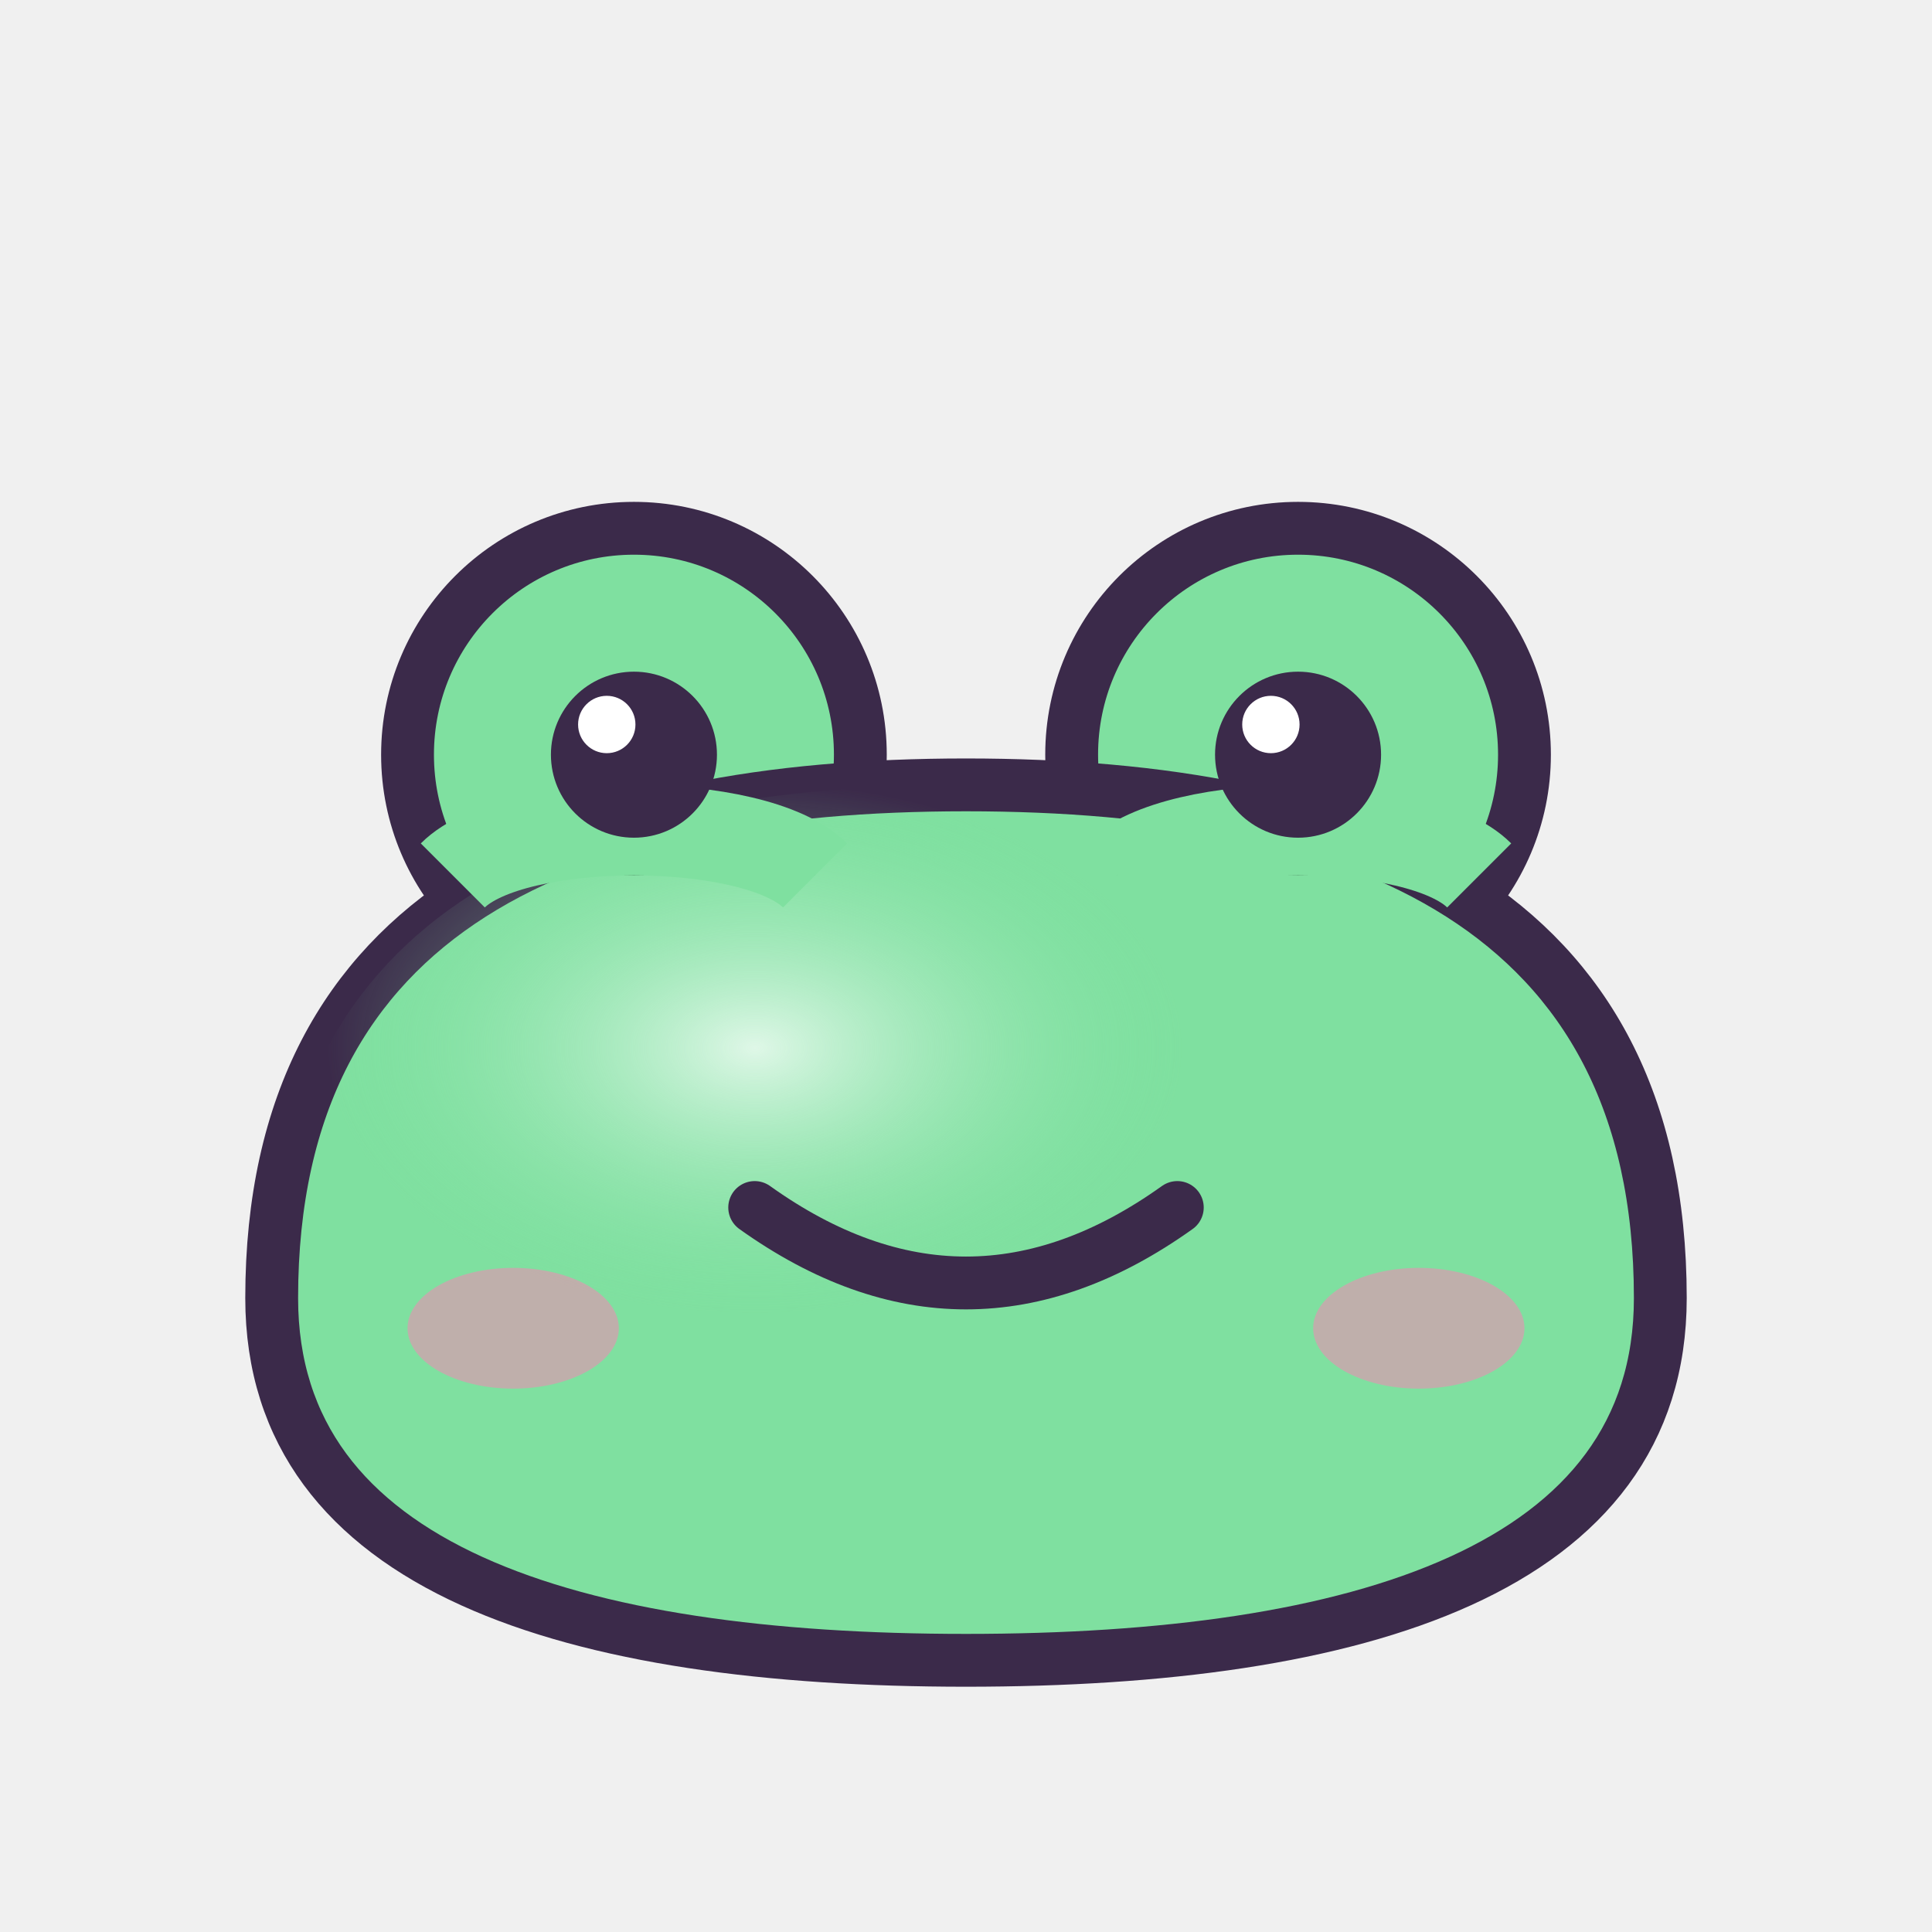
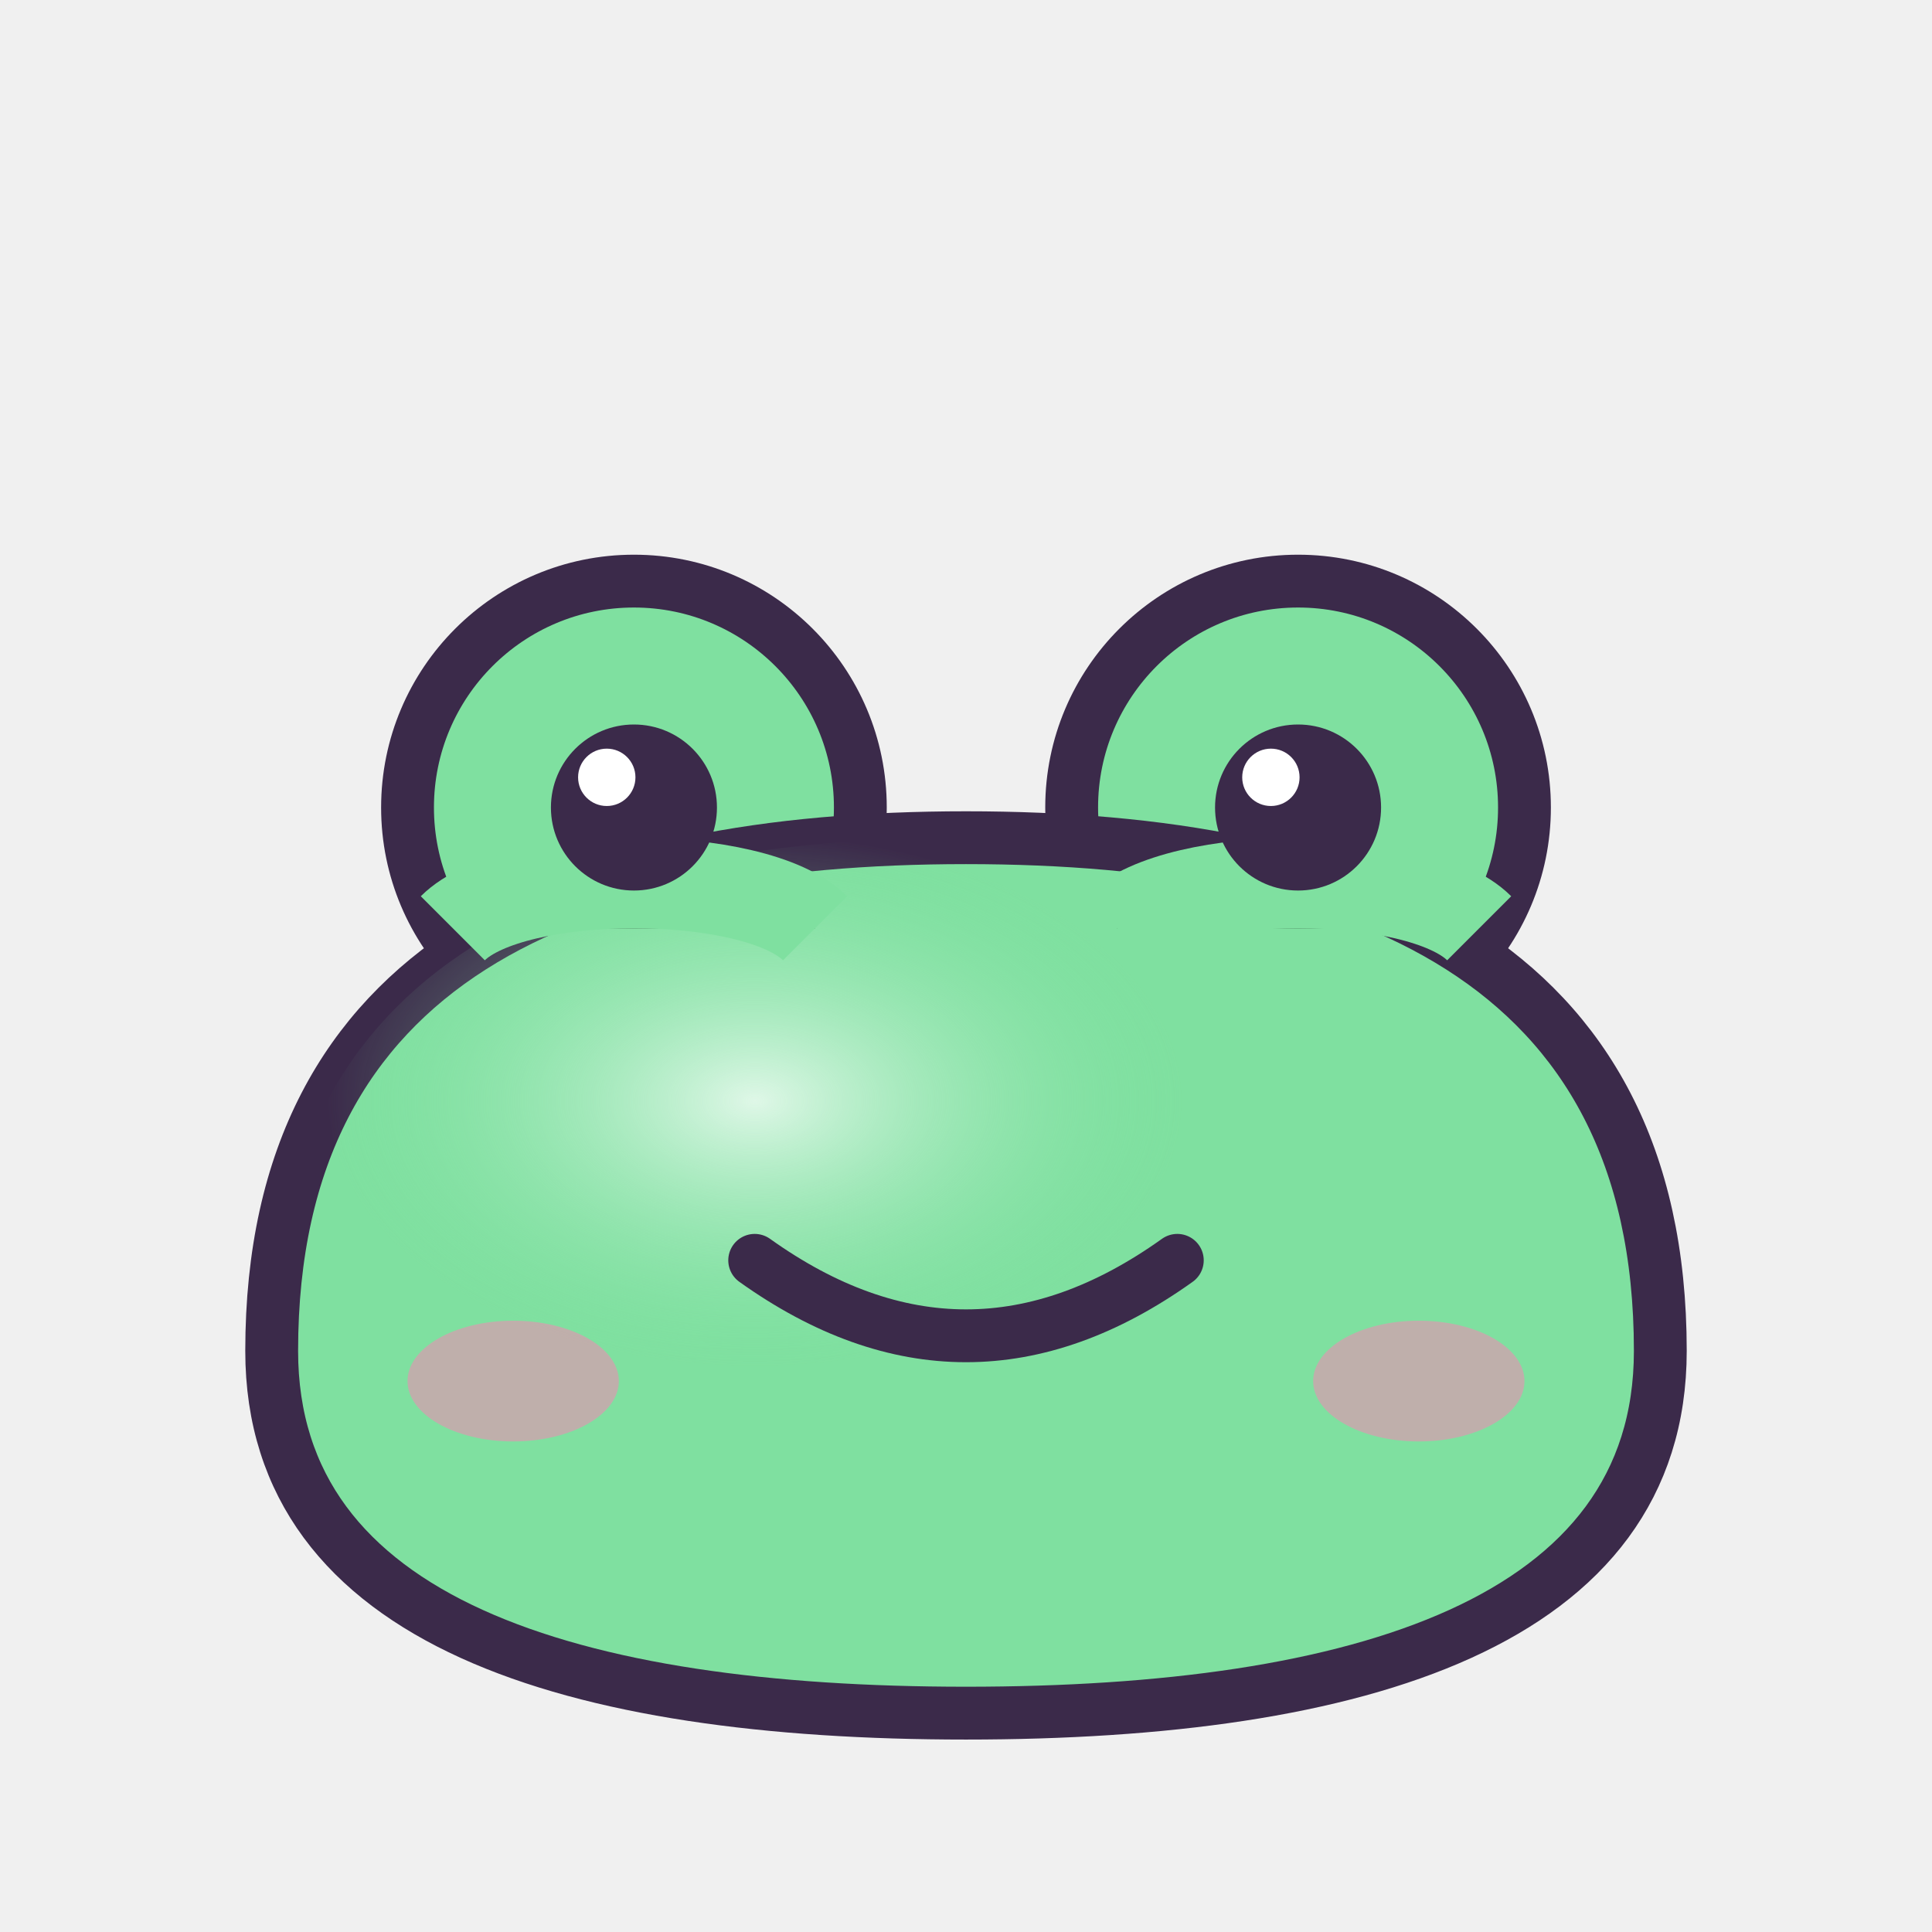
<svg xmlns="http://www.w3.org/2000/svg" viewBox="-4 -4 128 128" role="img" aria-label="minty">
  <defs>
-     <radialGradient id="gminty3" cx=".35" cy=".3" r=".8">
+     <radialGradient id="gminty135" cx=".35" cy=".3" r=".8">
      <stop offset="0" stop-color="#fff" stop-opacity=".75" />
      <stop offset=".38" stop-color="#7FE0A0" stop-opacity="0" />
    </radialGradient>
-     <linearGradient id="hminty3" x1="0" y1="0" x2="1" y2="1">
+     <linearGradient id="hminty135" x1="0" y1="0" x2="1" y2="1">
      <stop offset="0" stop-color="#FF9CC8" />
      <stop offset=".25" stop-color="#FFD86B" />
      <stop offset=".5" stop-color="#7FE0C4" />
      <stop offset=".75" stop-color="#7CC8FF" />
      <stop offset="1" stop-color="#B48CFF" />
    </linearGradient>
-     <linearGradient id="auminty3" x1="0" y1="0" x2="0" y2="1">
+     <linearGradient id="auminty135" x1="0" y1="0" x2="0" y2="1">
      <stop offset="0" stop-color="#FFE9A0" />
      <stop offset=".55" stop-color="#F5C542" />
      <stop offset="1" stop-color="#D99A1E" />
    </linearGradient>
  </defs>
-   <circle cx="38" cy="46" r="15" fill="#7FE0A0" stroke="#3B2A4A" stroke-width="3.5" stroke-linejoin="round" stroke-linecap="round" />
-   <circle cx="82" cy="46" r="15" fill="#7FE0A0" stroke="#3B2A4A" stroke-width="3.5" stroke-linejoin="round" stroke-linecap="round" />
-   <path d="M14 82 C14 56 34 48 60 48 C86 48 106 56 106 82 C106 100 86 106 60 106 C34 106 14 100 14 82 Z" fill="#7FE0A0" stroke="#3B2A4A" stroke-width="3.5" stroke-linejoin="round" stroke-linecap="round" />
-   <path d="M14 82 C14 56 34 48 60 48 C86 48 106 56 106 82 C106 100 86 106 60 106 C34 106 14 100 14 82 Z" fill="url(#gminty3)" />
-   <path d="M26 54 C30 50 46 50 50 54 M70 54 C74 50 90 50 94 54" stroke="#7FE0A0" stroke-width="6" />
-   <circle cx="38" cy="46" r="5.5" fill="#3B2A4A" />
-   <circle cx="82" cy="46" r="5.5" fill="#3B2A4A" />
-   <circle cx="36.2" cy="44" r="1.9" fill="#fff" />
-   <circle cx="80.2" cy="44" r="1.9" fill="#fff" />
-   <path d="M46 76 q14 10 28 0" fill="none" stroke="#3B2A4A" stroke-width="3.5" stroke-linejoin="round" stroke-linecap="round" />
-   <ellipse cx="30" cy="84" rx="7" ry="4" fill="#FF7EB6" opacity=".5" />
-   <ellipse cx="90" cy="84" rx="7" ry="4" fill="#FF7EB6" opacity=".5" />
+   <g transform="translate(0 3.5)">
+     <circle cx="38" cy="46" r="15" fill="#7FE0A0" stroke="#3B2A4A" stroke-width="3.5" stroke-linejoin="round" stroke-linecap="round" />
+     <circle cx="82" cy="46" r="15" fill="#7FE0A0" stroke="#3B2A4A" stroke-width="3.5" stroke-linejoin="round" stroke-linecap="round" />
+     <path d="M14 82 C14 56 34 48 60 48 C86 48 106 56 106 82 C106 100 86 106 60 106 C34 106 14 100 14 82 Z" fill="#7FE0A0" stroke="#3B2A4A" stroke-width="3.5" stroke-linejoin="round" stroke-linecap="round" />
+     <path d="M14 82 C14 56 34 48 60 48 C86 48 106 56 106 82 C106 100 86 106 60 106 C34 106 14 100 14 82 Z" fill="url(#gminty135)" />
+     <path d="M26 54 C30 50 46 50 50 54 M70 54 C74 50 90 50 94 54" stroke="#7FE0A0" stroke-width="6" />
+     <circle cx="38" cy="46" r="5.5" fill="#3B2A4A" />
+     <circle cx="82" cy="46" r="5.5" fill="#3B2A4A" />
+     <circle cx="36.2" cy="44" r="1.9" fill="#fff" />
+     <circle cx="80.2" cy="44" r="1.9" fill="#fff" />
+     <path d="M46 76 q14 10 28 0" fill="none" stroke="#3B2A4A" stroke-width="3.5" stroke-linejoin="round" stroke-linecap="round" />
+     <ellipse cx="30" cy="84" rx="7" ry="4" fill="#FF7EB6" opacity=".5" />
+     <ellipse cx="90" cy="84" rx="7" ry="4" fill="#FF7EB6" opacity=".5" />
+   </g>
</svg>
